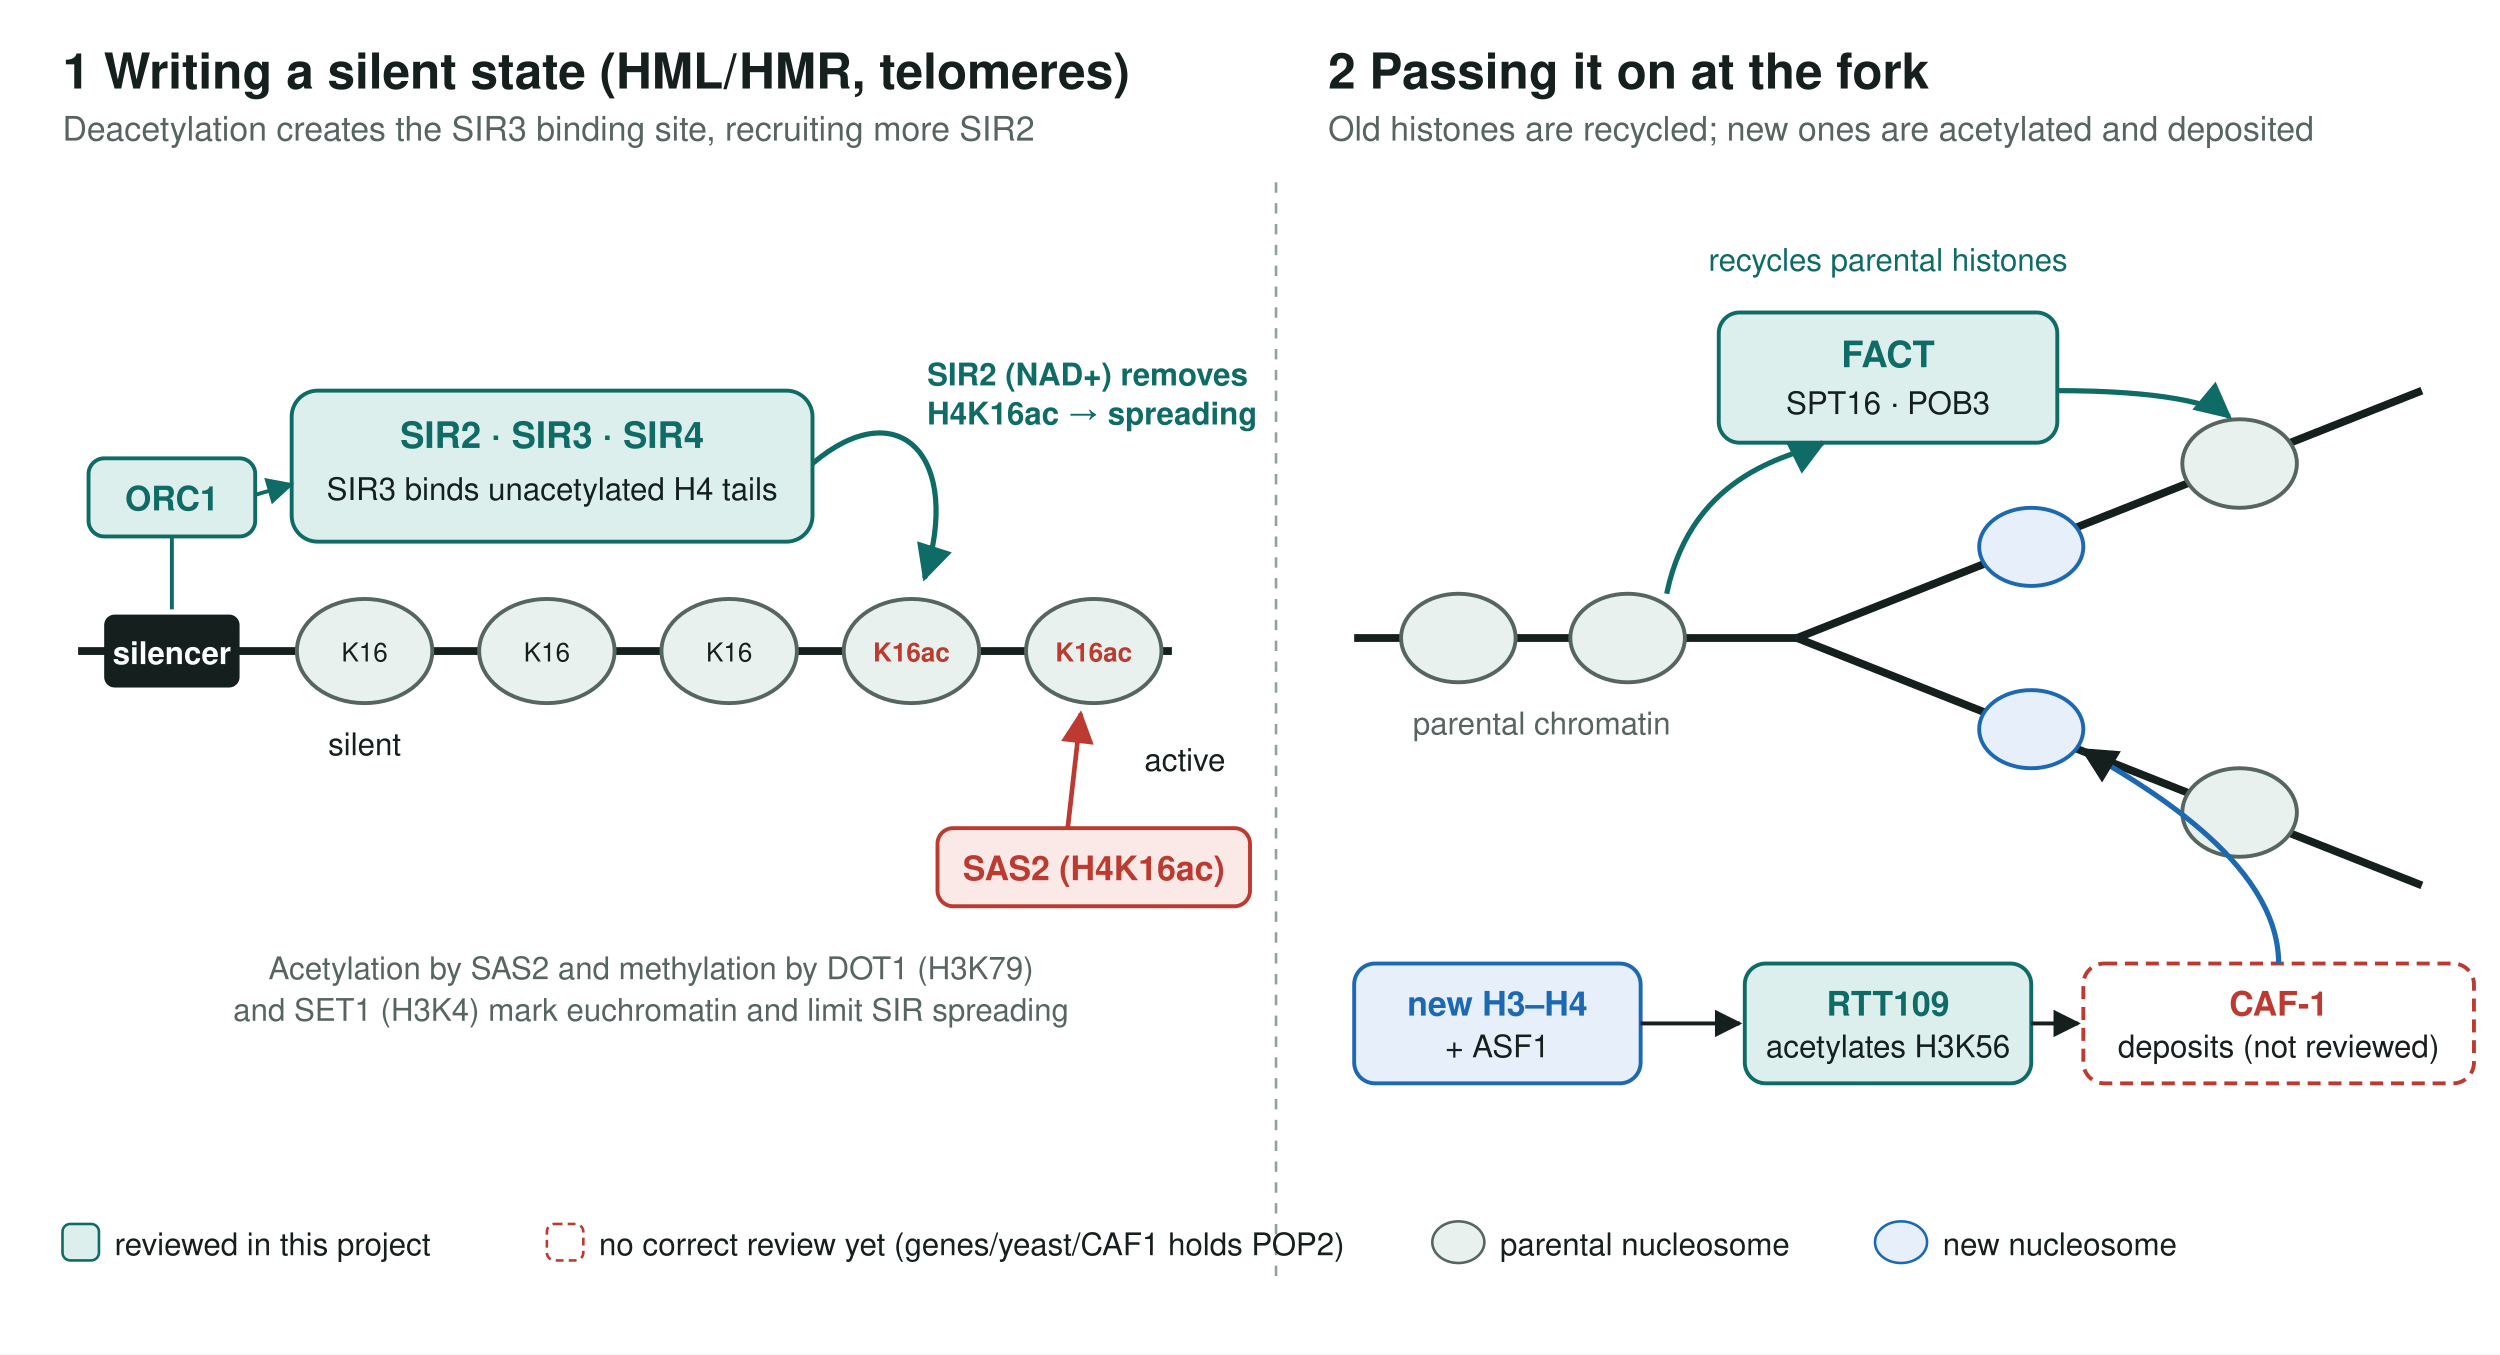
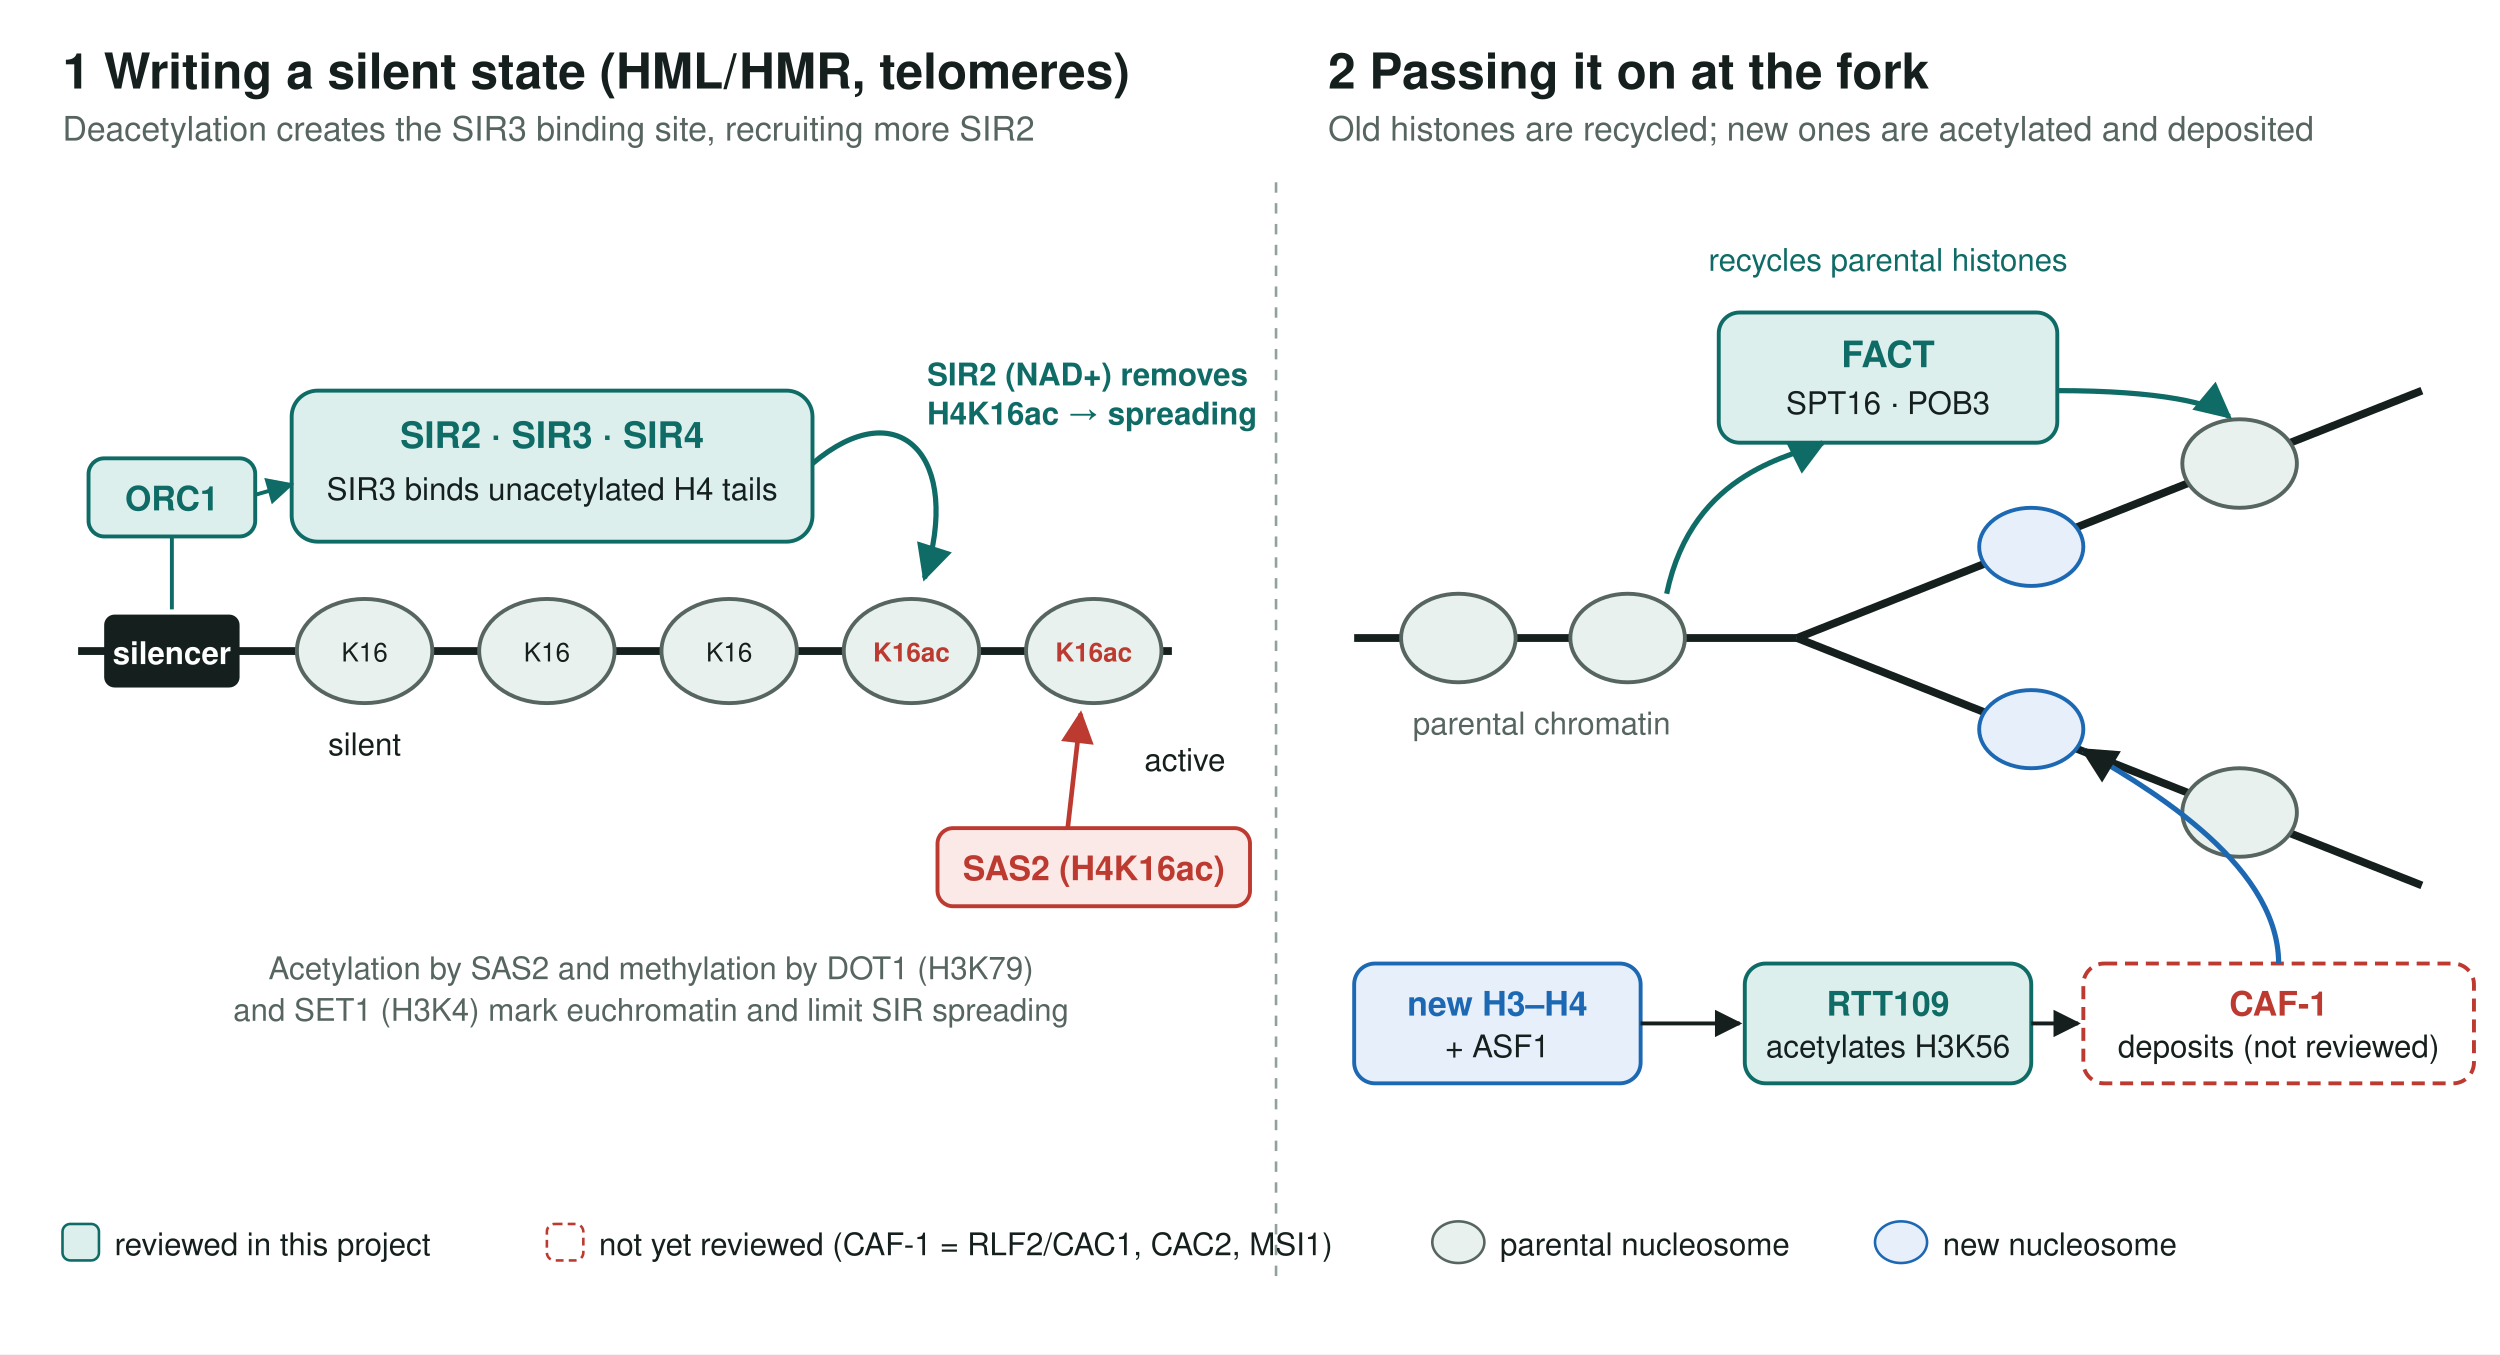
<svg xmlns="http://www.w3.org/2000/svg" viewBox="0 0 960 520" width="960" height="520" font-family="Helvetica, Arial, sans-serif">
  <defs>
    <marker id="ar" viewBox="0 0 10 10" refX="9" refY="5" markerWidth="7" markerHeight="7" orient="auto">
      <path d="M0,0 L10,5 L0,10 z" fill="#15201e" />
    </marker>
    <marker id="arR" viewBox="0 0 10 10" refX="9" refY="5" markerWidth="7" markerHeight="7" orient="auto">
      <path d="M0,0 L10,5 L0,10 z" fill="#bd3a30" />
    </marker>
    <marker id="arA" viewBox="0 0 10 10" refX="9" refY="5" markerWidth="7" markerHeight="7" orient="auto">
      <path d="M0,0 L10,5 L0,10 z" fill="#0e6b66" />
    </marker>
  </defs>
  <rect width="960" height="520" fill="#ffffff" />
  <text x="24" y="34" font-size="19" font-weight="bold" fill="#15201e">1  Writing a silent state (HML/HMR, telomeres)</text>
  <text x="24" y="54" font-size="13" fill="#56655f">Deacetylation creates the SIR3 binding site, recruiting more SIR2</text>
  <line x1="30" y1="250" x2="450" y2="250" stroke="#15201e" stroke-width="3" />
  <rect x="40" y="236" width="52" height="28" rx="4" fill="#15201e" />
  <text x="66" y="255" font-size="12" fill="#ffffff" text-anchor="middle" font-weight="bold">silencer</text>
  <g fill="#e8f1ee" stroke="#56655f" stroke-width="1.5">
    <ellipse cx="140" cy="250" rx="26" ry="20" />
    <ellipse cx="210" cy="250" rx="26" ry="20" />
    <ellipse cx="280" cy="250" rx="26" ry="20" />
    <ellipse cx="350" cy="250" rx="26" ry="20" />
    <ellipse cx="420" cy="250" rx="26" ry="20" />
  </g>
  <text x="140" y="254" font-size="10" text-anchor="middle" fill="#15201e">K16</text>
  <text x="210" y="254" font-size="10" text-anchor="middle" fill="#15201e">K16</text>
  <text x="280" y="254" font-size="10" text-anchor="middle" fill="#15201e">K16</text>
  <text x="350" y="254" font-size="10" text-anchor="middle" fill="#bd3a30" font-weight="bold">K16ac</text>
  <text x="420" y="254" font-size="10" text-anchor="middle" fill="#bd3a30" font-weight="bold">K16ac</text>
  <rect x="34" y="176" width="64" height="30" rx="6" fill="#dcefec" stroke="#0e6b66" stroke-width="1.5" />
  <text x="66" y="196" font-size="13" text-anchor="middle" fill="#0e6b66" font-weight="bold">ORC1</text>
  <line x1="66" y1="206" x2="66" y2="234" stroke="#0e6b66" stroke-width="1.5" />
  <rect x="112" y="150" width="200" height="58" rx="10" fill="#dcefec" stroke="#0e6b66" stroke-width="1.5" />
  <text x="212" y="172" font-size="14" text-anchor="middle" fill="#0e6b66" font-weight="bold">SIR2 · SIR3 · SIR4</text>
  <text x="212" y="192" font-size="12" text-anchor="middle" fill="#15201e">SIR3 binds unacetylated H4 tails</text>
  <line x1="98" y1="190" x2="112" y2="186" stroke="#0e6b66" stroke-width="1.5" marker-end="url(#arA)" />
  <path d="M 312 178 C 345 150, 370 175, 355 222" fill="none" stroke="#0e6b66" stroke-width="2" marker-end="url(#arA)" />
  <text x="356" y="148" font-size="12" fill="#0e6b66" font-weight="bold">SIR2 (NAD+) removes</text>
  <text x="356" y="163" font-size="12" fill="#0e6b66" font-weight="bold">H4K16ac → spreading</text>
  <rect x="360" y="318" width="120" height="30" rx="6" fill="#fbe9e7" stroke="#bd3a30" stroke-width="1.5" />
  <text x="420" y="338" font-size="13" text-anchor="middle" fill="#bd3a30" font-weight="bold">SAS2 (H4K16ac)</text>
  <line x1="410" y1="318" x2="415" y2="274" stroke="#bd3a30" stroke-width="1.8" marker-end="url(#arR)" />
  <text x="250" y="376" font-size="12" fill="#56655f" text-anchor="middle">Acetylation by SAS2 and methylation by DOT1 (H3K79)</text>
  <text x="250" y="392" font-size="12" fill="#56655f" text-anchor="middle">and SET1 (H3K4) mark euchromatin and limit SIR spreading</text>
  <text x="140" y="290" font-size="12" fill="#15201e" text-anchor="middle">silent</text>
  <text x="455" y="296" font-size="12" fill="#15201e" text-anchor="middle">active</text>
  <line x1="490" y1="70" x2="490" y2="490" stroke="#8fa39c" stroke-width="1" stroke-dasharray="4 4" />
  <text x="510" y="34" font-size="19" font-weight="bold" fill="#15201e">2  Passing it on at the fork</text>
  <text x="510" y="54" font-size="13" fill="#56655f">Old histones are recycled; new ones are acetylated and deposited</text>
  <line x1="520" y1="245" x2="690" y2="245" stroke="#15201e" stroke-width="3" />
  <g fill="#e8f1ee" stroke="#56655f" stroke-width="1.5">
    <ellipse cx="560" cy="245" rx="22" ry="17" />
    <ellipse cx="625" cy="245" rx="22" ry="17" />
  </g>
  <text x="592" y="282" font-size="12" text-anchor="middle" fill="#56655f">parental chromatin</text>
  <path d="M 690 245 L 930 150" stroke="#15201e" stroke-width="3" fill="none" />
  <path d="M 690 245 L 930 340" stroke="#15201e" stroke-width="3" fill="none" />
  <g fill="#e8f1ee" stroke="#56655f" stroke-width="1.5">
    <ellipse cx="860" cy="178" rx="22" ry="17" />
    <ellipse cx="860" cy="312" rx="22" ry="17" />
  </g>
  <g fill="#e7f0fa" stroke="#1d68b3" stroke-width="1.5">
    <ellipse cx="780" cy="210" rx="20" ry="15" />
    <ellipse cx="780" cy="280" rx="20" ry="15" />
  </g>
  <rect x="660" y="120" width="130" height="50" rx="8" fill="#dcefec" stroke="#0e6b66" stroke-width="1.5" />
  <text x="725" y="141" font-size="14" text-anchor="middle" fill="#0e6b66" font-weight="bold">FACT</text>
  <text x="725" y="159" font-size="12" text-anchor="middle" fill="#15201e">SPT16 · POB3</text>
  <path d="M 640 228 C 650 180, 690 175, 700 170" fill="none" stroke="#0e6b66" stroke-width="2" marker-end="url(#arA)" />
  <path d="M 790 150 C 830 150, 850 155, 856 160" fill="none" stroke="#0e6b66" stroke-width="2" marker-end="url(#arA)" />
  <text x="725" y="104" font-size="12" text-anchor="middle" fill="#0e6b66">recycles parental histones</text>
  <rect x="520" y="370" width="110" height="46" rx="8" fill="#e7f0fa" stroke="#1d68b3" stroke-width="1.5" />
  <text x="575" y="390" font-size="13" text-anchor="middle" fill="#1d68b3" font-weight="bold">new H3–H4</text>
  <text x="575" y="406" font-size="12" text-anchor="middle" fill="#15201e">+ ASF1</text>
  <line x1="630" y1="393" x2="668" y2="393" stroke="#15201e" stroke-width="1.5" marker-end="url(#ar)" />
  <rect x="670" y="370" width="110" height="46" rx="8" fill="#dcefec" stroke="#0e6b66" stroke-width="1.5" />
  <text x="725" y="390" font-size="13" text-anchor="middle" fill="#0e6b66" font-weight="bold">RTT109</text>
  <text x="725" y="406" font-size="12" text-anchor="middle" fill="#15201e">acetylates H3K56</text>
  <line x1="780" y1="393" x2="798" y2="393" stroke="#15201e" stroke-width="1.5" marker-end="url(#ar)" />
  <rect x="800" y="370" width="150" height="46" rx="8" fill="#ffffff" stroke="#bd3a30" stroke-width="1.5" stroke-dasharray="5 3" />
  <text x="875" y="390" font-size="13" text-anchor="middle" fill="#bd3a30" font-weight="bold">CAF-1</text>
  <text x="875" y="406" font-size="12" text-anchor="middle" fill="#15201e">deposits (not reviewed)</text>
  <path d="M 875 370 C 875 330, 820 300, 800 288" fill="none" stroke="#1d68b3" stroke-width="2" marker-end="url(#ar)" />
  <rect x="24" y="470" width="14" height="14" rx="3" fill="#dcefec" stroke="#0e6b66" />
  <text x="44" y="482" font-size="12" fill="#15201e">reviewed in this project</text>
  <rect x="210" y="470" width="14" height="14" rx="3" fill="#ffffff" stroke="#bd3a30" stroke-dasharray="3 2" />
-   <text x="230" y="482" font-size="12" fill="#15201e">no correct review yet (genes/yeast/CAF1 holds POP2)</text>
+   <text x="230" y="482" font-size="12" fill="#15201e">not yet reviewed (CAF-1 = RLF2/CAC1, CAC2, MSI1)</text>
  <ellipse cx="560" cy="477" rx="10" ry="8" fill="#e8f1ee" stroke="#56655f" />
  <text x="576" y="482" font-size="12" fill="#15201e">parental nucleosome</text>
  <ellipse cx="730" cy="477" rx="10" ry="8" fill="#e7f0fa" stroke="#1d68b3" />
  <text x="746" y="482" font-size="12" fill="#15201e">new nucleosome</text>
</svg>
